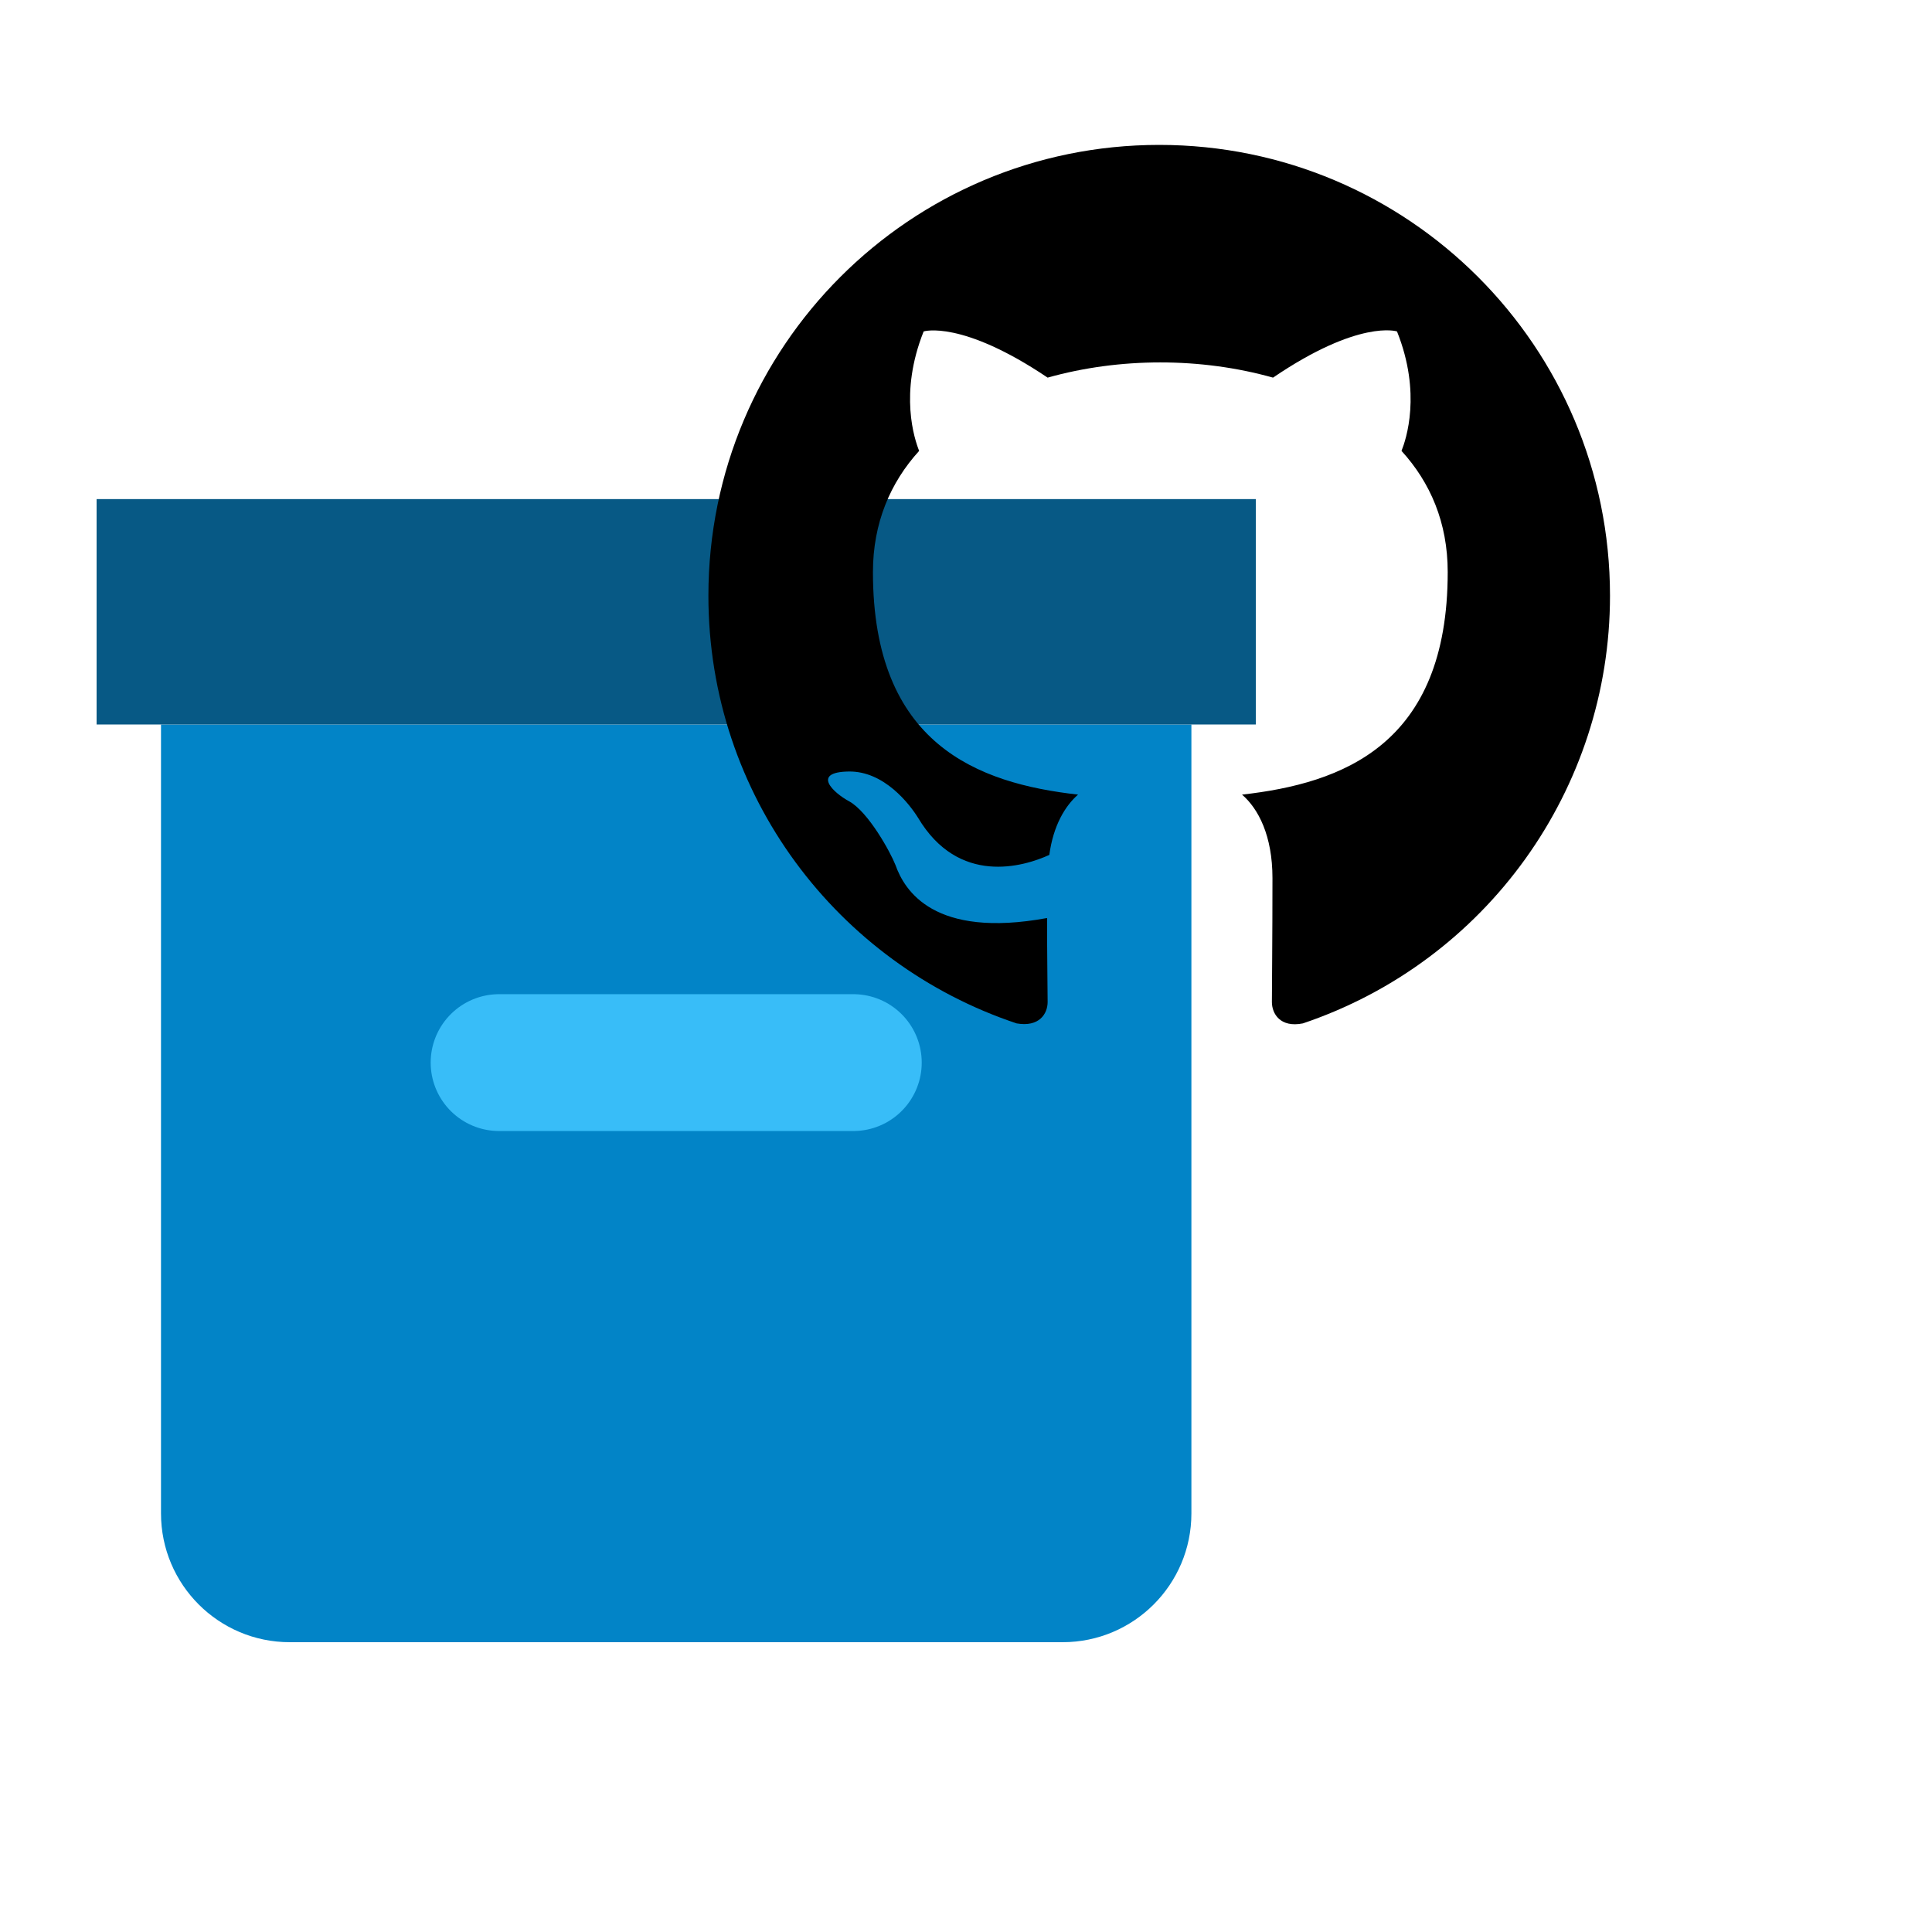
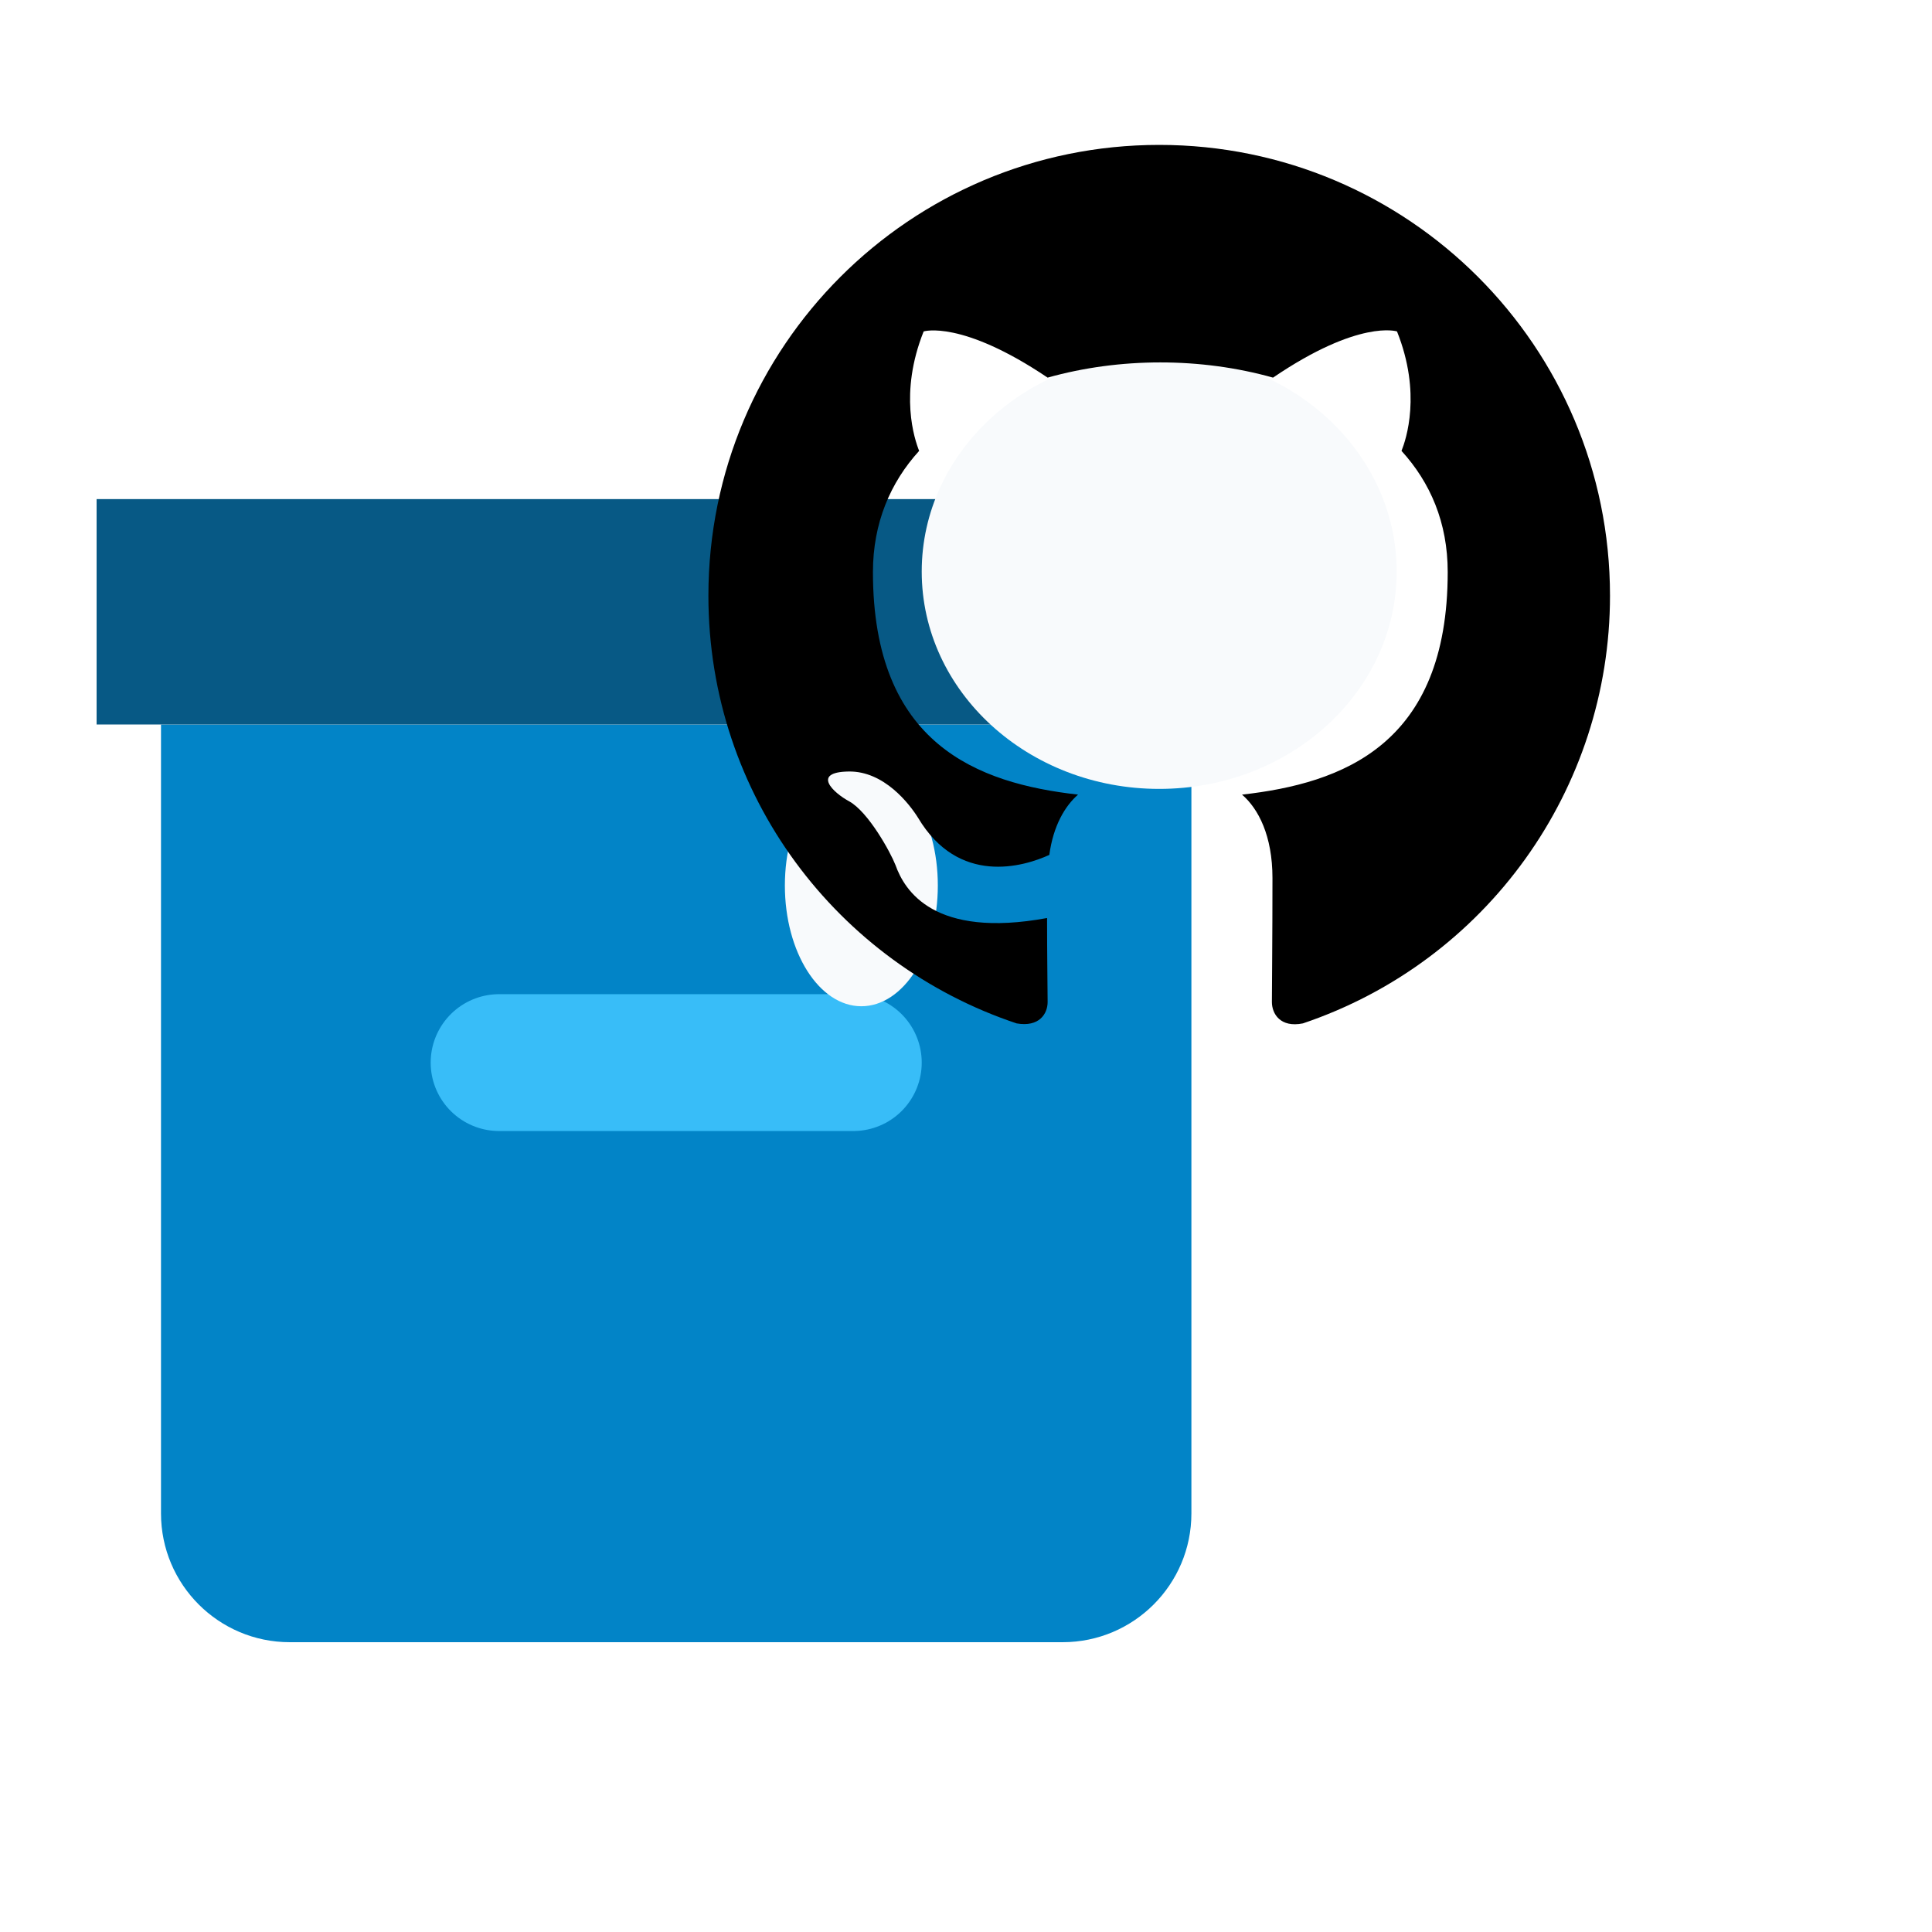
<svg xmlns="http://www.w3.org/2000/svg" viewBox="0 0 24 24" width="24" height="24">
  <g transform="translate(1.2 6.2)">
    <g transform="translate(-1.8 -2.6)">
      <path d="M2.6 5.4h12.8v9.8a1.6 1.6 0 0 1-1.6 1.6H4.2a1.6 1.6 0 0 1-1.6-1.6Z" fill="#0284c7" />
      <path d="M1.8 2.6h14.4v2.8H1.8Z" fill="#075985" />
      <path d="M6.8 9.6h4.4" stroke="#38bdf8" stroke-width="1.7" stroke-linecap="round" />
    </g>
  </g>
  <g transform="translate(8.8 1.8)">
+     <ellipse cx="5.6" cy="5.3" rx="2.95" ry="2.7" fill="#f8fafc" />
+     <ellipse cx="1.9" cy="9.2" rx="0.95" ry="1.5" fill="#f8fafc" />
    <path d="M8 0C3.58 0 0 3.58 0 8c0 3.54 2.29 6.53 5.47 7.59.4.07.55-.17.55-.38 0-.19-.01-.82-.01-1.49-2.01.37-2.53-.49-2.69-.94-.09-.23-.48-.94-.82-1.13-.28-.15-.68-.52-.01-.53.63-.01 1.08.58 1.23.82.72 1.21 1.87.87 2.33.66.07-.52.28-.87.51-1.07-1.78-.2-3.64-.89-3.64-3.95 0-.87.31-1.59.82-2.15-.08-.2-.36-1.02.08-2.12 0 0 .67-.21 2.2.82.64-.18 1.32-.27 2-.27s1.36.09 2 .27c1.53-1.04 2.2-.82 2.2-.82.44 1.1.16 1.92.08 2.12.51.56.82 1.27.82 2.15 0 3.07-1.87 3.75-3.65 3.95.29.25.54.73.54 1.48 0 1.07-.01 1.93-.01 2.2 0 .21.15.46.55.38A8.01 8.01 0 0 0 16 8c0-4.42-3.58-8-8-8" transform="scale(0.7)" fill="#000" />
  </g>
</svg>
